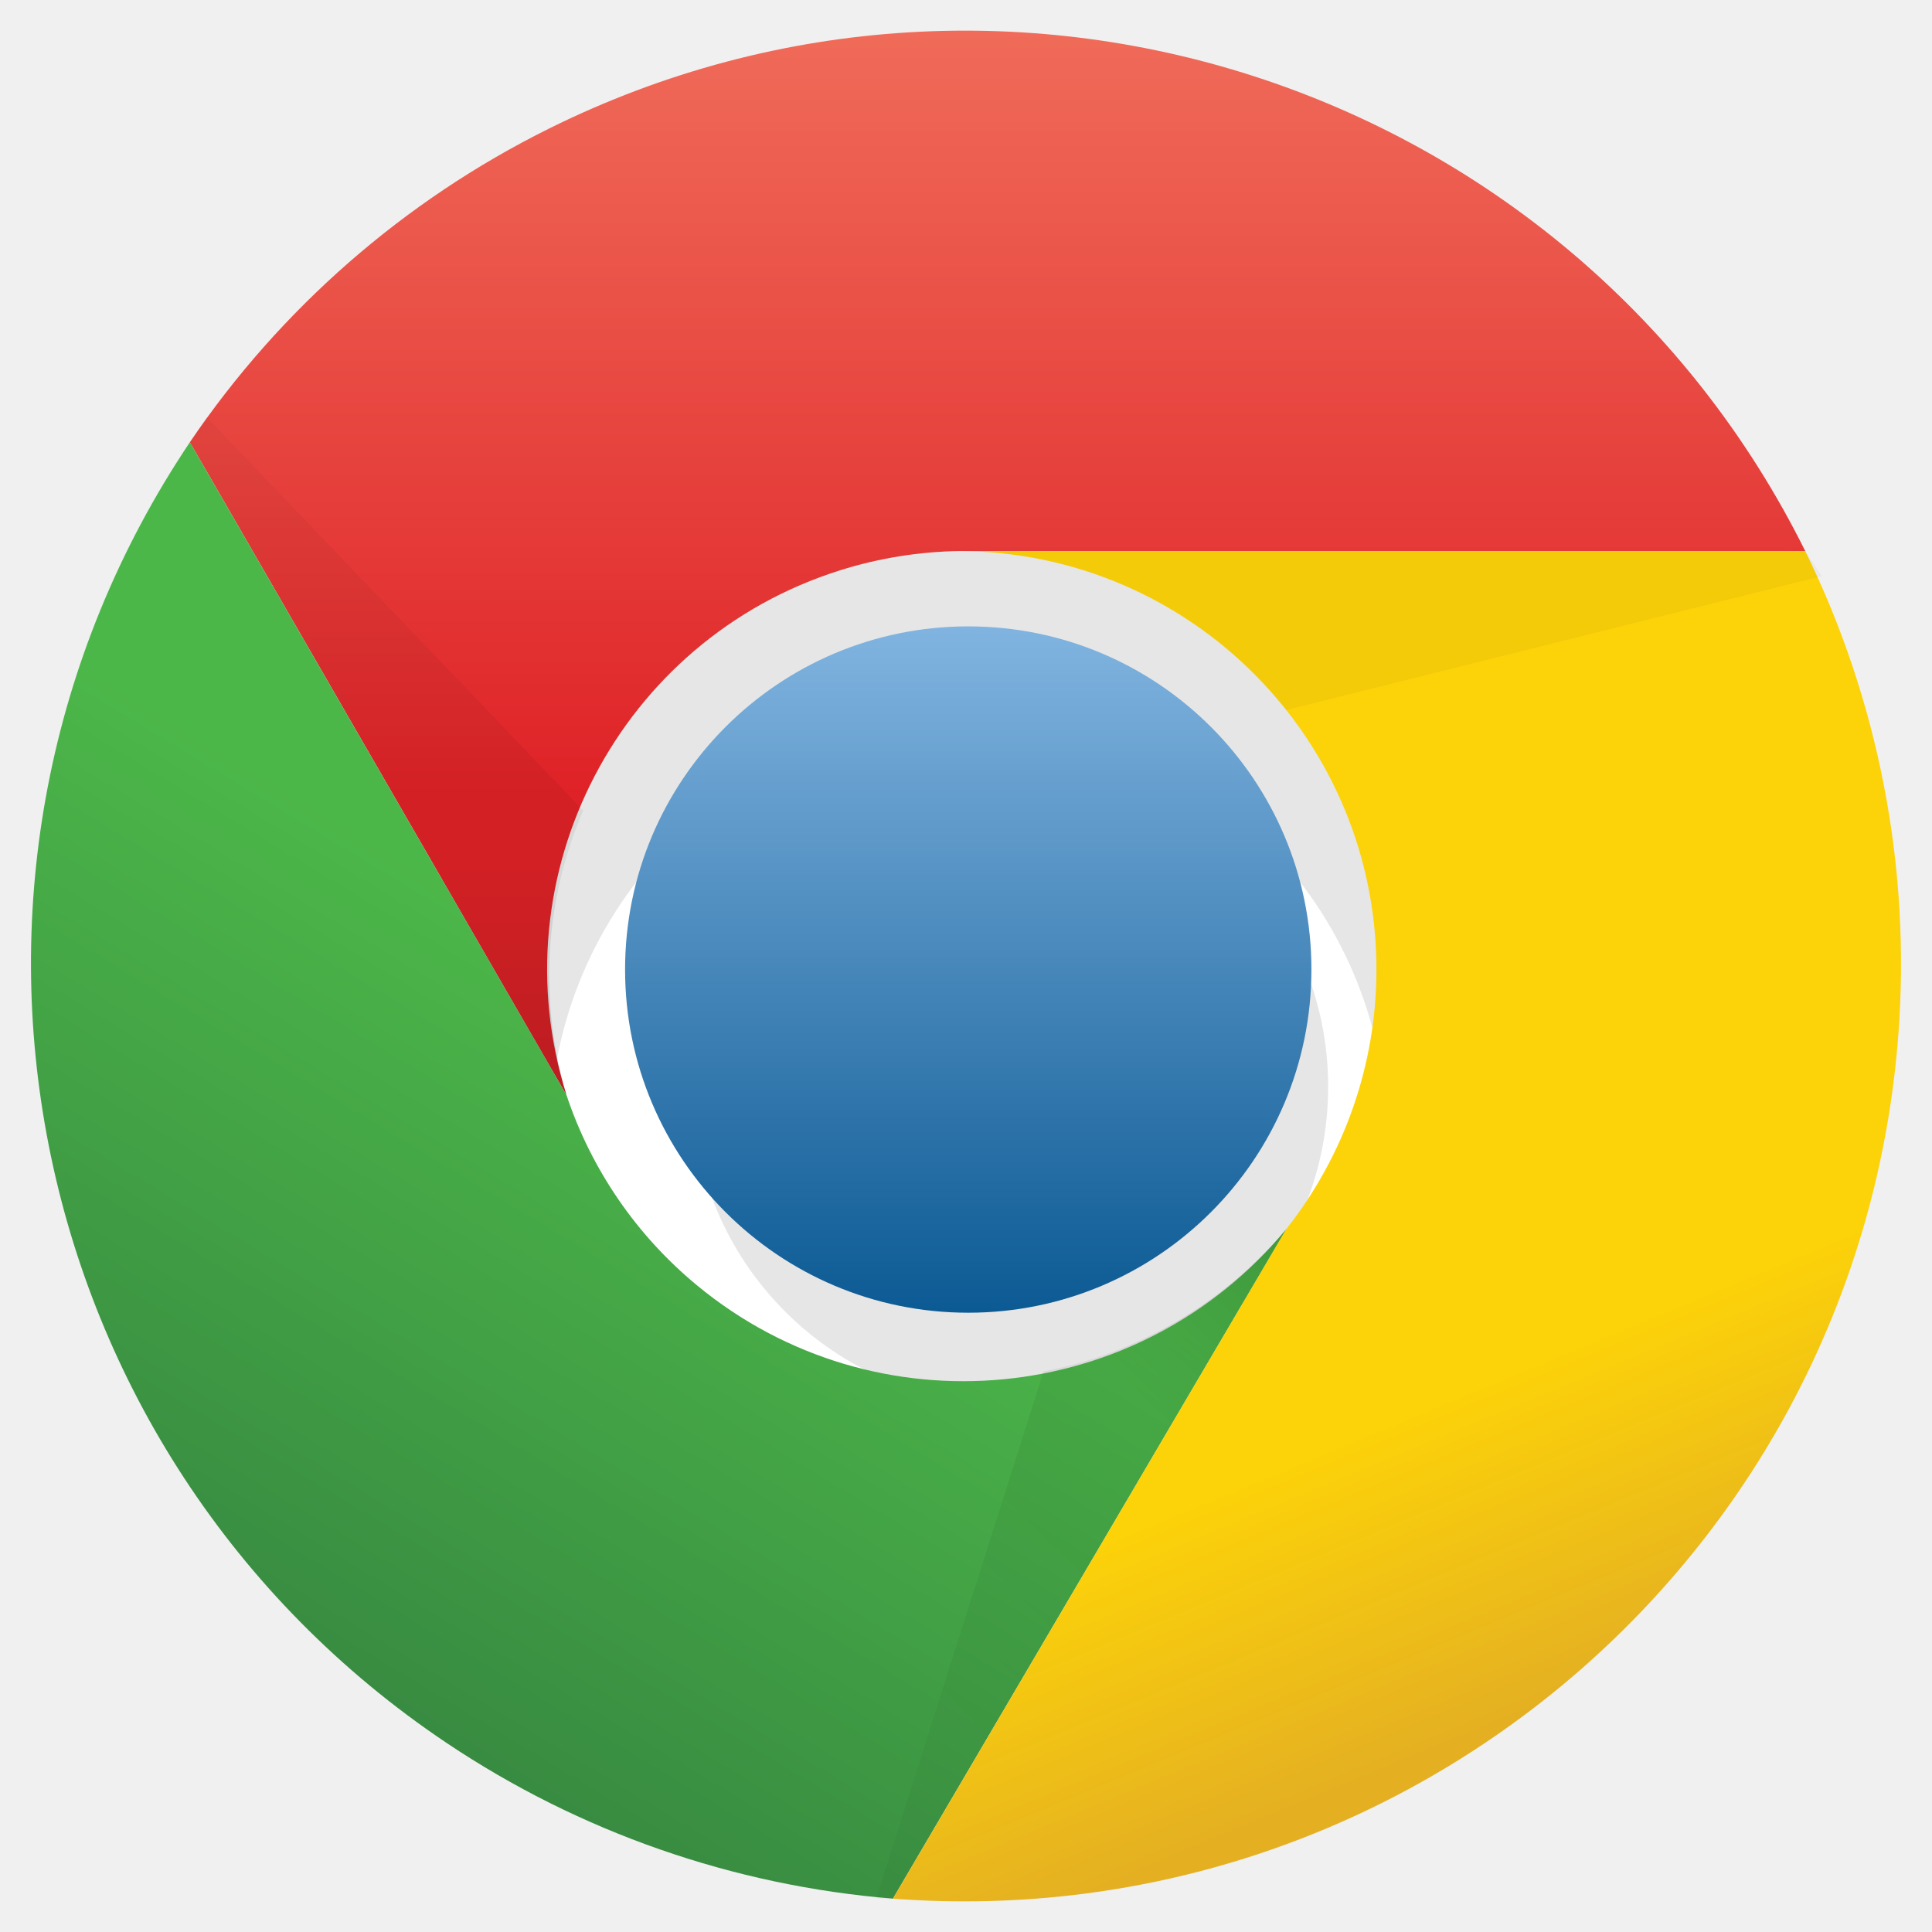
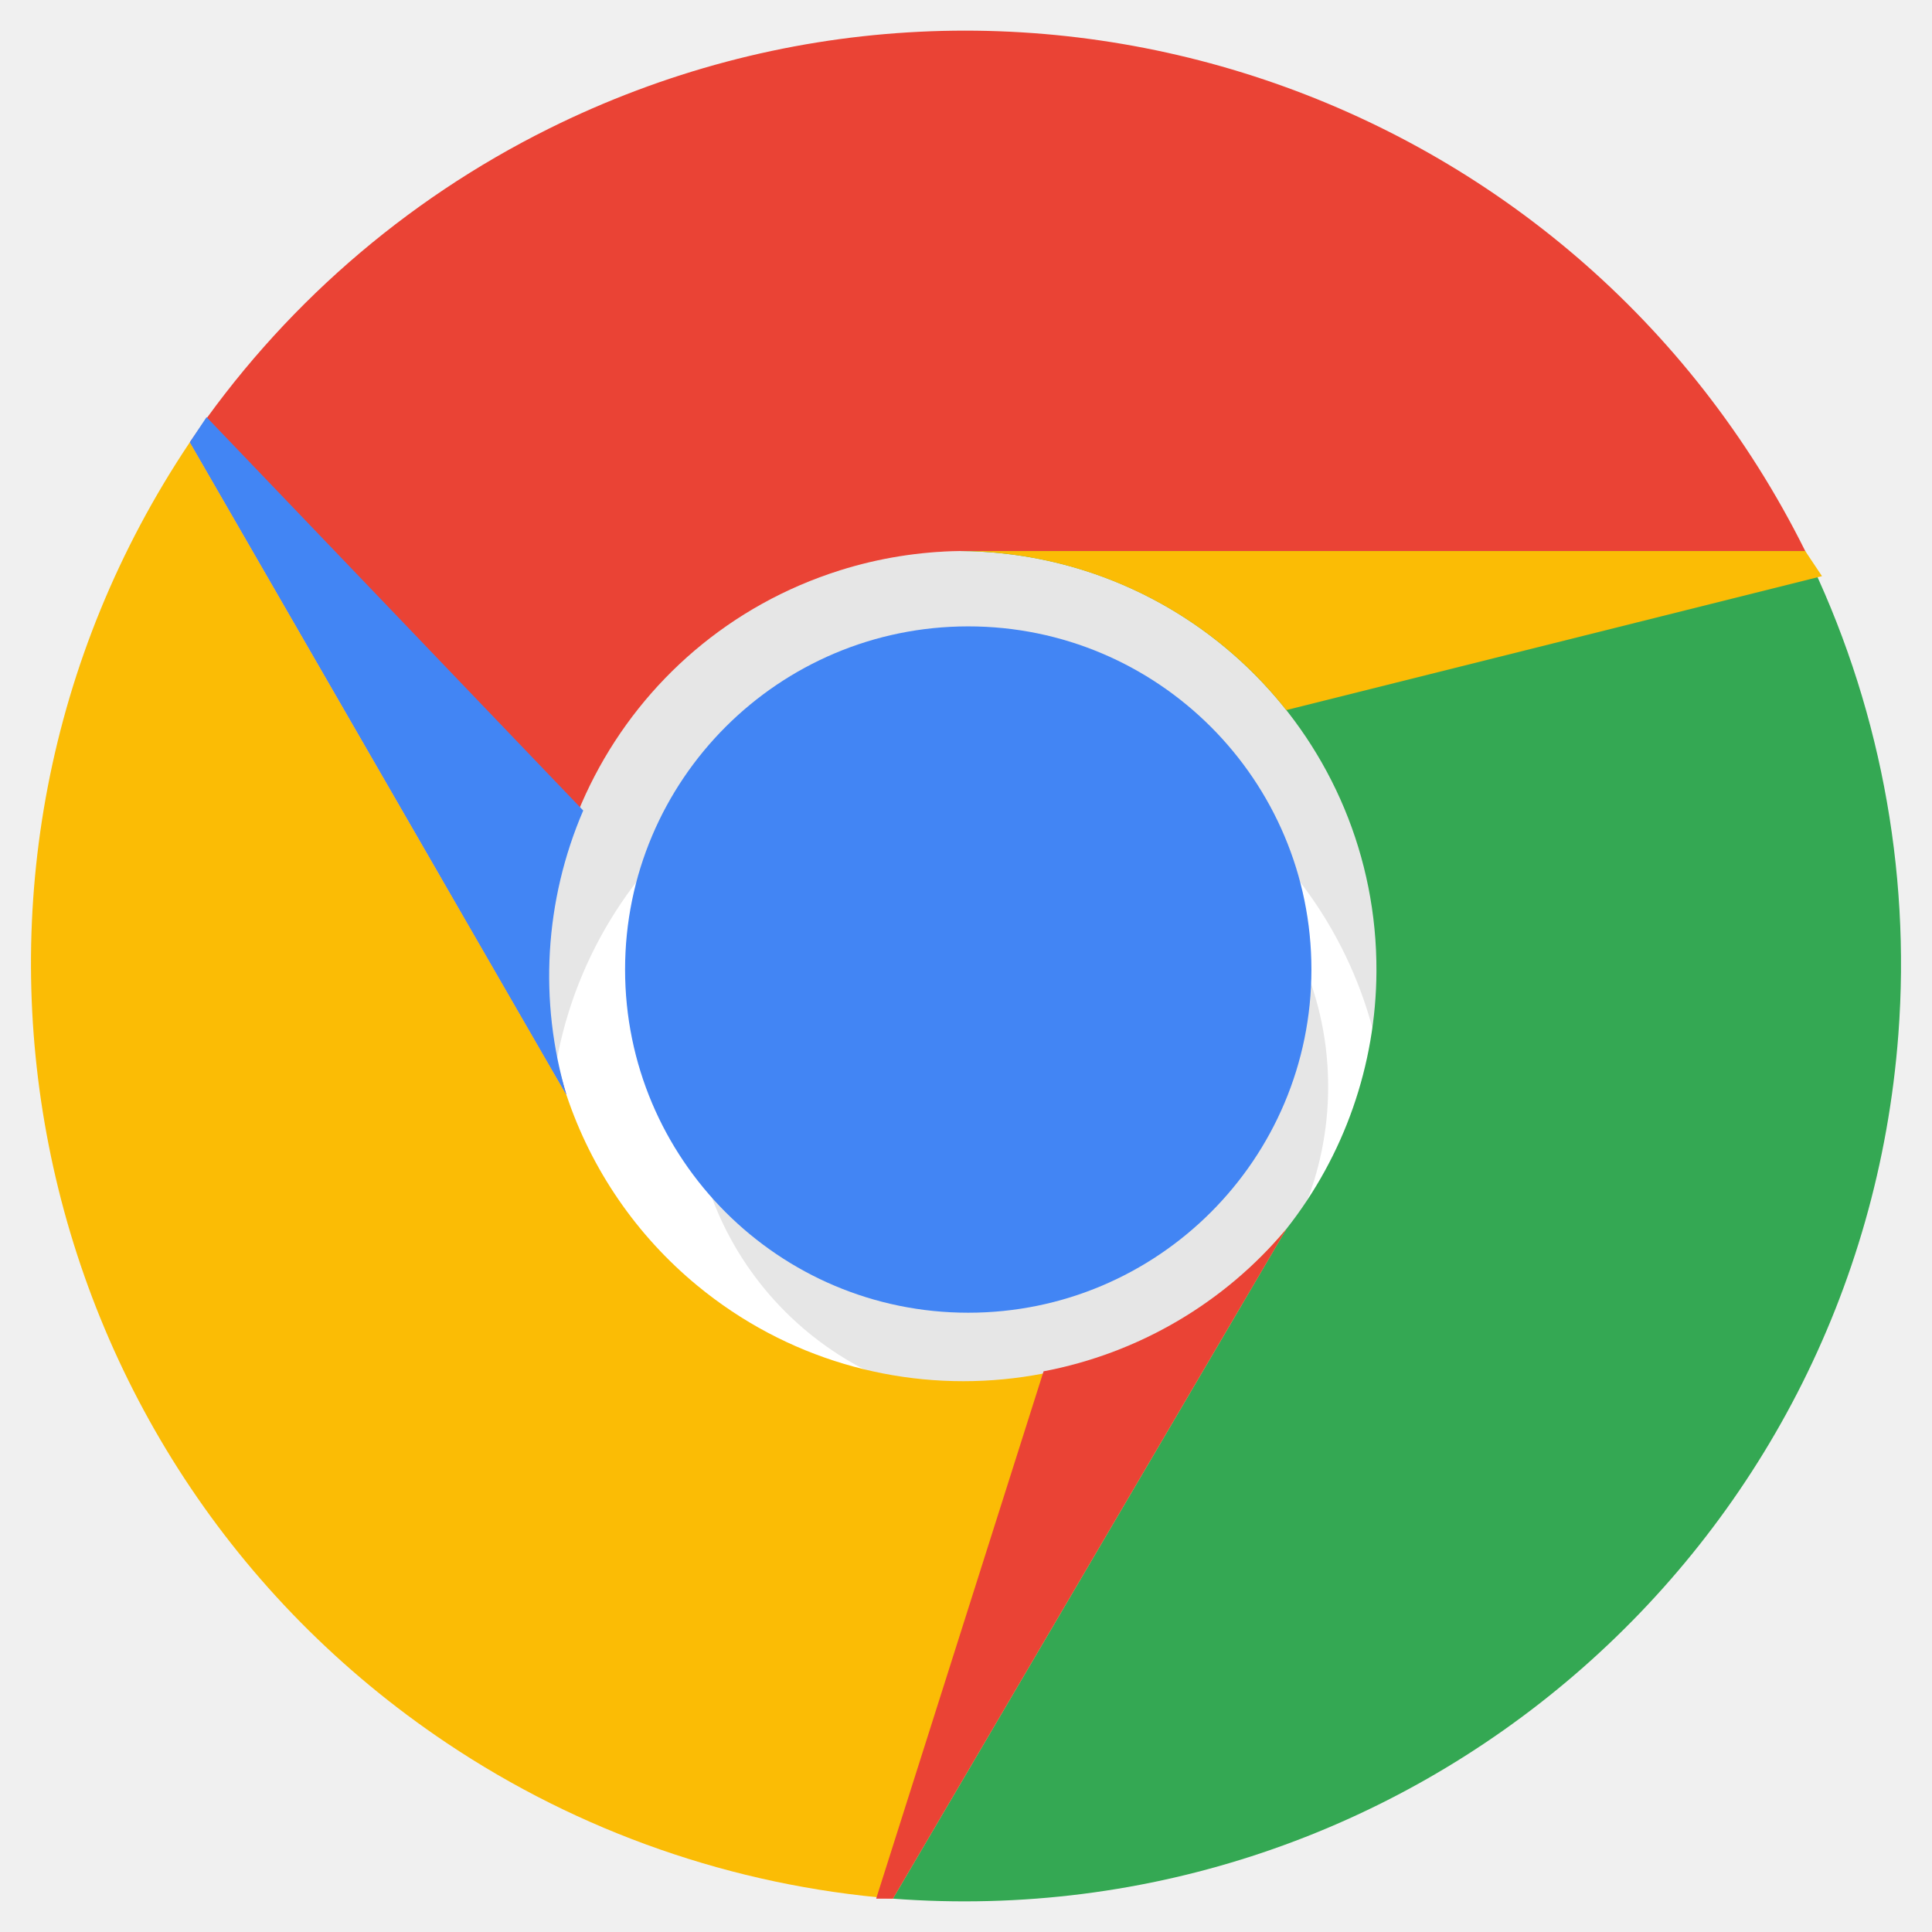
<svg xmlns="http://www.w3.org/2000/svg" viewBox="0 0 128 128">
  <circle fill="#fff" cx="64.149" cy="64.236" r="60.999" />
  <path fill-opacity=".1" d="M102.966 75.327c0-21.439-17.379-38.819-38.817-38.819s-38.818 17.38-38.818 38.819h11.09c0-15.314 12.415-27.727 27.727-27.727 15.313 0 27.727 12.413 27.727 27.727" />
  <circle fill-opacity=".1" cx="66.922" cy="71.999" r="21.072" />
  <linearGradient id="chrome-original-a" gradientUnits="userSpaceOnUse" x1="395.191" y1="484.168" x2="395.191" y2="484.723" gradientTransform="matrix(82 0 0 82 -32341.5 -39660.313)">
    <stop offset="0" stop-color="#81B4E0" />
    <stop offset="1" stop-color="#0C5A94" />
  </linearGradient>
-   <circle fill="url(#chrome-original-a)" cx="64.149" cy="64.235" r="22.736" />
+   <circle fill="#4285F4" cx="64.149" cy="64.235" r="22.736" />
  <linearGradient id="chrome-original-b" gradientUnits="userSpaceOnUse" x1="-608.91" y1="-597.648" x2="-608.91" y2="-547.185" gradientTransform="translate(675 599.775)">
    <stop offset="0" stop-color="#F06B59" />
    <stop offset="1" stop-color="#DF2227" />
  </linearGradient>
-   <path fill="url(#chrome-original-b)" d="M119.602 36.508C104.336 5.792 67.06-6.732 36.343 8.534A62.105 62.105 0 0012.578 29.3l24.955 43.253c-4.597-14.606 3.521-30.174 18.127-34.77a27.676 27.676 0 017.935-1.274" />
+   <path fill="#EA4335" d="M119.602 36.508C104.336 5.792 67.06-6.732 36.343 8.534A62.105 62.105 0 0012.578 29.3l24.955 43.253c-4.597-14.606 3.521-30.174 18.127-34.77a27.676 27.676 0 017.935-1.274" />
  <linearGradient id="chrome-original-c" gradientUnits="userSpaceOnUse" x1="-657.835" y1="-491.393" x2="-632.327" y2="-533.537" gradientTransform="translate(675 599.775)">
    <stop offset="0" stop-color="#388B41" />
    <stop offset="1" stop-color="#4CB749" />
  </linearGradient>
-   <path fill="url(#chrome-original-c)" d="M12.578 29.3c-19.1 28.492-11.486 67.071 17.005 86.171a62.133 62.133 0 0029.575 10.319l26.063-44.363c-9.745 11.811-27.22 13.486-39.032 3.74a27.717 27.717 0 01-8.657-12.613" />
+   <path fill="#FBBC05" d="M12.578 29.3c-19.1 28.492-11.486 67.071 17.005 86.171a62.133 62.133 0 0029.575 10.319l26.063-44.363c-9.745 11.811-27.22 13.486-39.032 3.74a27.717 27.717 0 01-8.657-12.613" />
  <linearGradient id="chrome-original-d" gradientUnits="userSpaceOnUse" x1="-572.385" y1="-486.91" x2="-599.557" y2="-552.345" gradientTransform="translate(675 599.775)">
    <stop offset="0" stop-color="#E4B022" />
    <stop offset=".3" stop-color="#FCD209" />
  </linearGradient>
-   <path fill="url(#chrome-original-d)" d="M59.158 125.791c34.204 2.585 64.027-23.047 66.613-57.25a62.097 62.097 0 00-6.17-32.031H63.595c15.312.07 27.67 12.541 27.598 27.854a27.725 27.725 0 01-5.972 17.064" />
+   <path fill="#34A853" d="M59.158 125.791c34.204 2.585 64.027-23.047 66.613-57.25a62.097 62.097 0 00-6.17-32.031H63.595c15.312.07 27.67 12.541 27.598 27.854a27.725 27.725 0 01-5.972 17.064" />
  <linearGradient id="chrome-original-e" gradientUnits="userSpaceOnUse" x1="-649.391" y1="-528.885" x2="-649.391" y2="-573.247" gradientTransform="translate(675 599.775)">
    <stop offset="0" stop-opacity=".15" />
    <stop offset=".3" stop-opacity=".06" />
    <stop offset="1" stop-opacity=".03" />
  </linearGradient>
-   <path fill="url(#chrome-original-e)" d="M12.578 29.3l24.955 43.253a27.725 27.725 0 011.107-18.854L13.686 27.636" />
+   <path fill="#4285F4" d="M12.578 29.3l24.955 43.253a27.725 27.725 0 011.107-18.854L13.686 27.636" />
  <linearGradient id="chrome-original-f" gradientUnits="userSpaceOnUse" x1="-588.158" y1="-514.559" x2="-618.657" y2="-483.505" gradientTransform="translate(675 599.775)">
    <stop offset="0" stop-opacity=".15" />
    <stop offset=".3" stop-opacity=".06" />
    <stop offset="1" stop-opacity=".03" />
  </linearGradient>
-   <path fill="url(#chrome-original-f)" d="M59.158 125.791l26.063-44.363a27.731 27.731 0 01-16.082 9.426l-11.091 34.937" />
+   <path fill="#EA4335" d="M59.158 125.791l26.063-44.363a27.731 27.731 0 01-16.082 9.426l-11.091 34.937" />
  <linearGradient id="chrome-original-g" gradientUnits="userSpaceOnUse" x1="-588.6" y1="-505.621" x2="-584.163" y2="-549.431" gradientTransform="translate(675 599.775)">
    <stop offset="0" stop-opacity=".15" />
    <stop offset=".3" stop-opacity=".06" />
    <stop offset="1" stop-opacity=".03" />
  </linearGradient>
-   <path fill="url(#chrome-original-g)" d="M119.602 36.508H63.595a27.727 27.727 0 0121.626 10.537l35.491-8.873" />
+   <path fill="#FBBC05" d="M119.602 36.508H63.595a27.727 27.727 0 0121.626 10.537l35.491-8.873" />
</svg>
